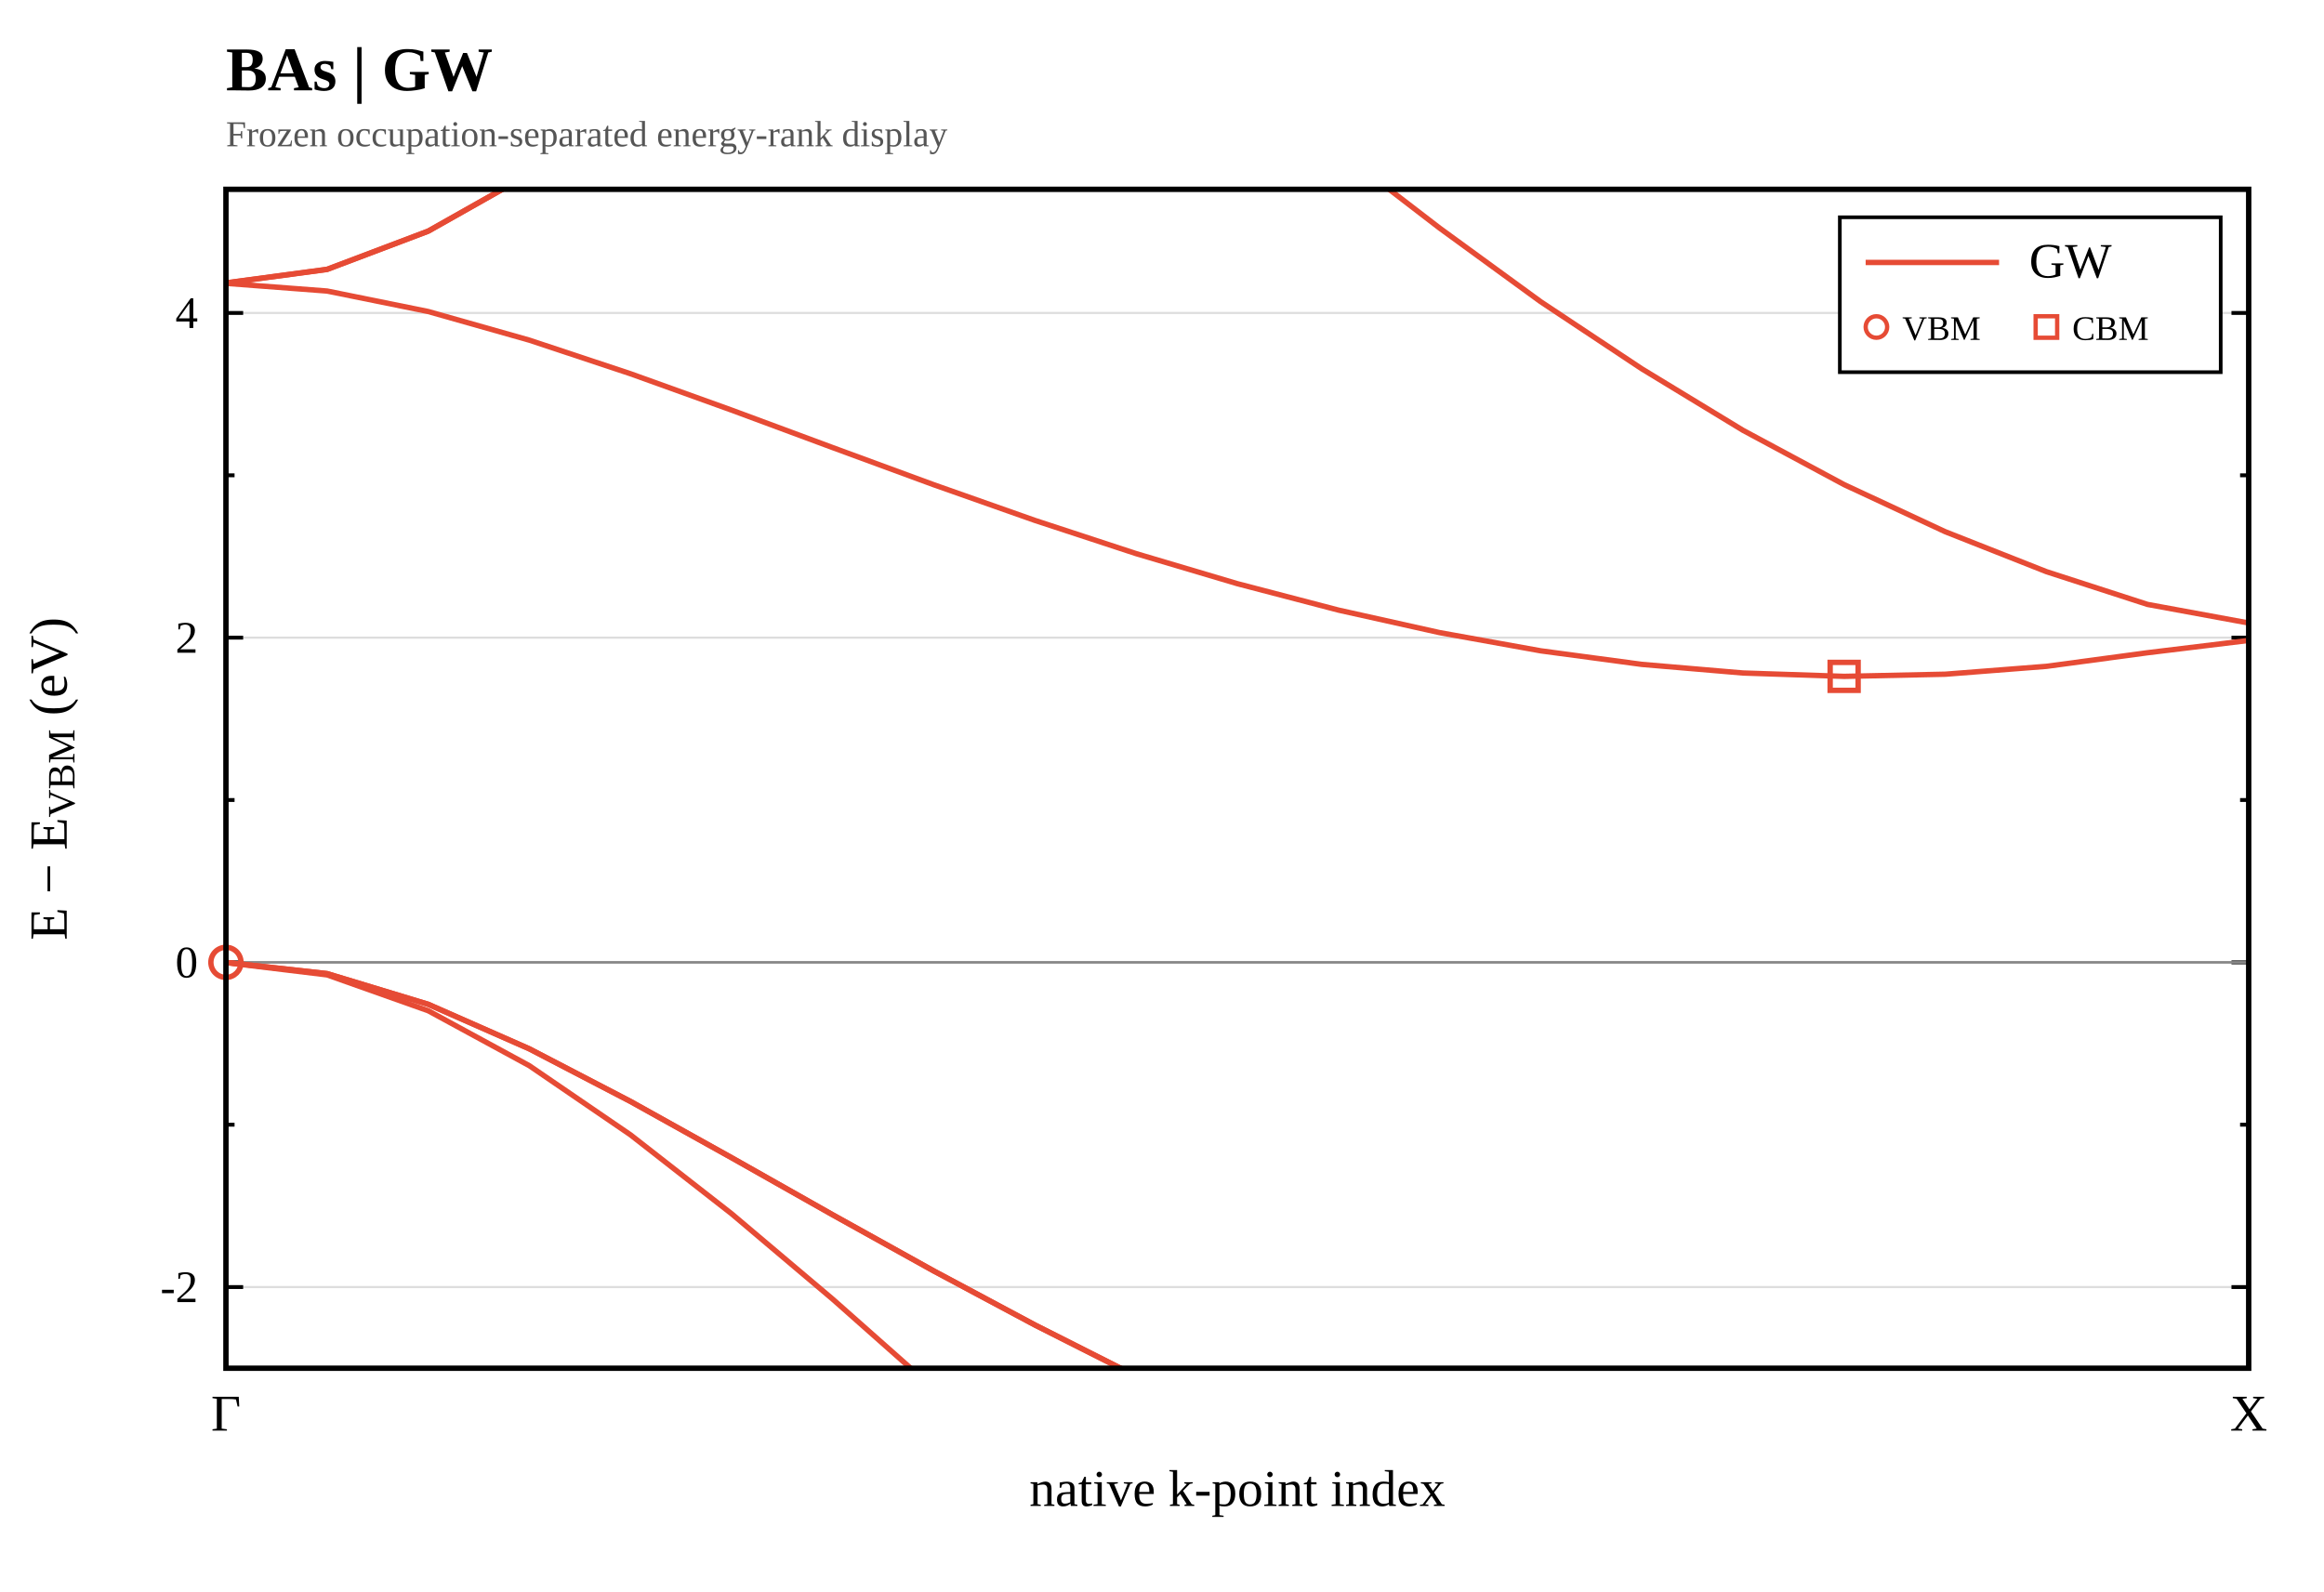
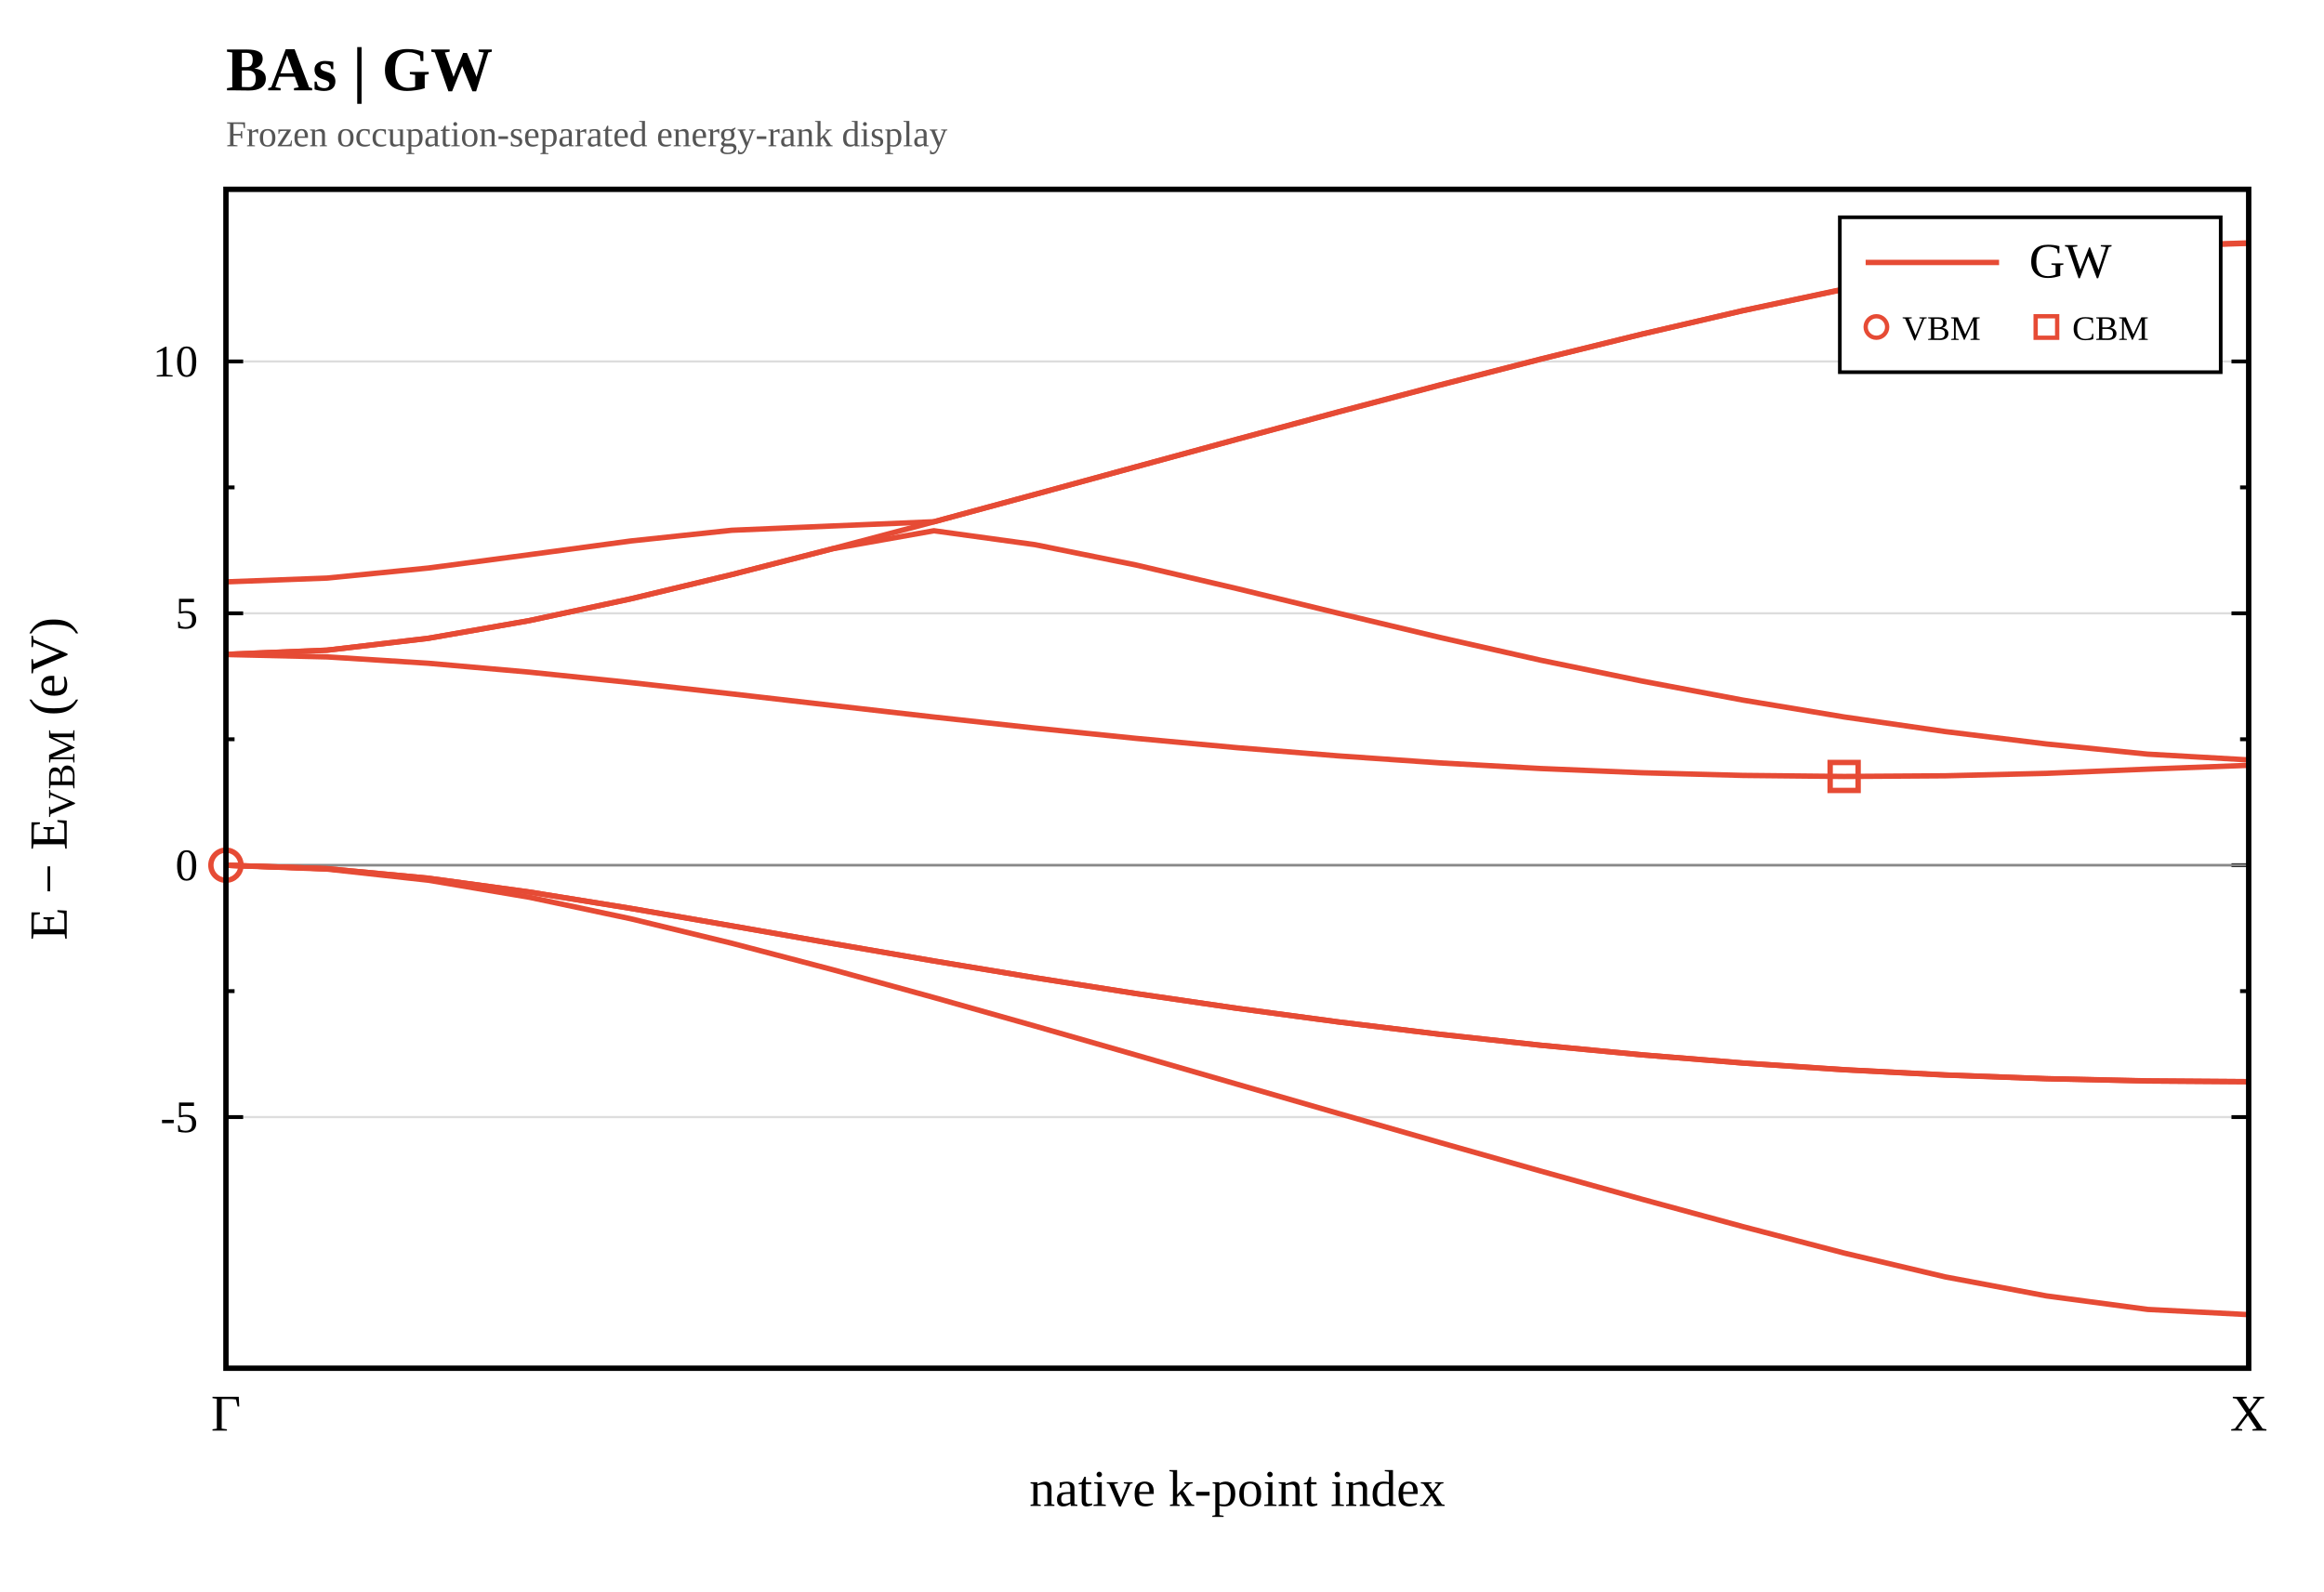
<svg xmlns="http://www.w3.org/2000/svg" width="1080" height="740" viewBox="0 0 1080 740">
  <rect width="100%" height="100%" fill="white" />
  <text x="105" y="42" font-family="Times New Roman, DejaVu Serif, serif" font-size="29" font-weight="bold">BAs | GW</text>
  <defs>
    <clipPath id="frontier-clip">
      <rect x="105" y="88" width="940" height="548" />
    </clipPath>
  </defs>
  <text x="105" y="68" font-family="Times New Roman, DejaVu Serif, serif" font-size="17" fill="#555555">Frozen occupation-separated energy-rank display</text>
-   <line x1="105" y1="598.267" x2="1045" y2="598.267" stroke="#dddddd" stroke-width="1" />
-   <text x="92" y="605.267" text-anchor="end" font-family="Times New Roman, DejaVu Serif, serif" font-size="21">-2</text>
-   <line x1="105" y1="598.267" x2="113" y2="598.267" stroke="black" stroke-width="1.8" />
-   <line x1="1045" y1="598.267" x2="1037" y2="598.267" stroke="black" stroke-width="1.8" />
-   <line x1="105" y1="522.801" x2="109" y2="522.801" stroke="black" stroke-width="1.8" />
-   <line x1="1045" y1="522.801" x2="1041" y2="522.801" stroke="black" stroke-width="1.8" />
-   <line x1="105" y1="447.335" x2="1045" y2="447.335" stroke="#dddddd" stroke-width="1" />
-   <text x="92" y="454.335" text-anchor="end" font-family="Times New Roman, DejaVu Serif, serif" font-size="21">0</text>
-   <line x1="105" y1="447.335" x2="113" y2="447.335" stroke="black" stroke-width="1.8" />
-   <line x1="1045" y1="447.335" x2="1037" y2="447.335" stroke="black" stroke-width="1.8" />
-   <line x1="105" y1="371.869" x2="109" y2="371.869" stroke="black" stroke-width="1.8" />
-   <line x1="1045" y1="371.869" x2="1041" y2="371.869" stroke="black" stroke-width="1.8" />
-   <line x1="105" y1="296.403" x2="1045" y2="296.403" stroke="#dddddd" stroke-width="1" />
-   <text x="92" y="303.403" text-anchor="end" font-family="Times New Roman, DejaVu Serif, serif" font-size="21">2</text>
-   <line x1="105" y1="296.403" x2="113" y2="296.403" stroke="black" stroke-width="1.8" />
-   <line x1="1045" y1="296.403" x2="1037" y2="296.403" stroke="black" stroke-width="1.8" />
-   <line x1="105" y1="220.937" x2="109" y2="220.937" stroke="black" stroke-width="1.8" />
-   <line x1="1045" y1="220.937" x2="1041" y2="220.937" stroke="black" stroke-width="1.8" />
-   <line x1="105" y1="145.470" x2="1045" y2="145.470" stroke="#dddddd" stroke-width="1" />
-   <text x="92" y="152.470" text-anchor="end" font-family="Times New Roman, DejaVu Serif, serif" font-size="21">4</text>
-   <line x1="105" y1="145.470" x2="113" y2="145.470" stroke="black" stroke-width="1.8" />
-   <line x1="1045" y1="145.470" x2="1037" y2="145.470" stroke="black" stroke-width="1.8" />
+   <line x1="105" y1="519.254" x2="1045" y2="519.254" stroke="#dddddd" stroke-width="1" />
+   <text x="92" y="526.254" text-anchor="end" font-family="Times New Roman, DejaVu Serif, serif" font-size="21">-5</text>
+   <line x1="105" y1="519.254" x2="113" y2="519.254" stroke="black" stroke-width="1.8" />
+   <line x1="1045" y1="519.254" x2="1037" y2="519.254" stroke="black" stroke-width="1.8" />
+   <line x1="105" y1="460.714" x2="109" y2="460.714" stroke="black" stroke-width="1.8" />
+   <line x1="1045" y1="460.714" x2="1041" y2="460.714" stroke="black" stroke-width="1.8" />
+   <line x1="105" y1="402.174" x2="1045" y2="402.174" stroke="#dddddd" stroke-width="1" />
+   <text x="92" y="409.174" text-anchor="end" font-family="Times New Roman, DejaVu Serif, serif" font-size="21">0</text>
+   <line x1="105" y1="402.174" x2="113" y2="402.174" stroke="black" stroke-width="1.8" />
+   <line x1="1045" y1="402.174" x2="1037" y2="402.174" stroke="black" stroke-width="1.8" />
+   <line x1="105" y1="343.634" x2="109" y2="343.634" stroke="black" stroke-width="1.8" />
+   <line x1="1045" y1="343.634" x2="1041" y2="343.634" stroke="black" stroke-width="1.8" />
+   <line x1="105" y1="285.095" x2="1045" y2="285.095" stroke="#dddddd" stroke-width="1" />
+   <text x="92" y="292.095" text-anchor="end" font-family="Times New Roman, DejaVu Serif, serif" font-size="21">5</text>
+   <line x1="105" y1="285.095" x2="113" y2="285.095" stroke="black" stroke-width="1.8" />
+   <line x1="1045" y1="285.095" x2="1037" y2="285.095" stroke="black" stroke-width="1.8" />
+   <line x1="105" y1="226.555" x2="109" y2="226.555" stroke="black" stroke-width="1.8" />
+   <line x1="1045" y1="226.555" x2="1041" y2="226.555" stroke="black" stroke-width="1.8" />
+   <line x1="105" y1="168.015" x2="1045" y2="168.015" stroke="#dddddd" stroke-width="1" />
+   <text x="92" y="175.015" text-anchor="end" font-family="Times New Roman, DejaVu Serif, serif" font-size="21">10</text>
+   <line x1="105" y1="168.015" x2="113" y2="168.015" stroke="black" stroke-width="1.8" />
+   <line x1="1045" y1="168.015" x2="1037" y2="168.015" stroke="black" stroke-width="1.8" />
  <line x1="105.000" y1="88" x2="105.000" y2="636" stroke="#aaaaaa" stroke-width="1.4" />
  <text x="105.000" y="665" text-anchor="middle" font-family="Times New Roman, DejaVu Serif, serif" font-size="24">Γ</text>
  <line x1="105.000" y1="88" x2="105.000" y2="96" stroke="black" stroke-width="1.8" />
  <line x1="105.000" y1="636" x2="105.000" y2="628" stroke="black" stroke-width="1.8" />
  <line x1="1045.000" y1="88" x2="1045.000" y2="636" stroke="#aaaaaa" stroke-width="1.4" />
  <text x="1045.000" y="665" text-anchor="middle" font-family="Times New Roman, DejaVu Serif, serif" font-size="24">X</text>
  <line x1="1045.000" y1="88" x2="1045.000" y2="96" stroke="black" stroke-width="1.8" />
  <line x1="1045.000" y1="636" x2="1045.000" y2="628" stroke="black" stroke-width="1.8" />
-   <line x1="105" y1="447.335" x2="1045" y2="447.335" stroke="#888888" stroke-width="1.2" />
-   <path id="GW-rank-1" d="M105.000,447.465 L152.000,453.161 L199.000,469.830 L246.000,495.376 L293.000,527.508 L340.000,564.205 L387.000,603.918 L434.000,645.546 L481.000,688.336 L528.000,731.779 L575.000,775.507 L622.000,819.226 L669.000,862.664 L716.000,905.561 L763.000,947.687 L810.000,988.808 L857.000,1028.359 L904.000,1064.103 L951.000,1092.575 L998.000,1112.814 L1045.000,1120.643" fill="none" stroke="#E64B35" stroke-width="2.5" clip-path="url(#frontier-clip)" />
-   <path id="GW-rank-2" d="M105.000,447.401 L152.000,452.596 L199.000,466.857 L246.000,487.563 L293.000,512.008 L340.000,538.175 L387.000,564.734 L434.000,590.842 L481.000,615.949 L528.000,639.683 L575.000,661.797 L622.000,682.179 L669.000,700.658 L716.000,717.114 L763.000,731.439 L810.000,743.725 L857.000,753.823 L904.000,761.680 L951.000,767.279 L998.000,770.631 L1045.000,771.745" fill="none" stroke="#E64B35" stroke-width="2.5" clip-path="url(#frontier-clip)" />
-   <path id="GW-rank-3" d="M105.000,447.335 L152.000,452.556 L199.000,466.815 L246.000,487.516 L293.000,511.957 L340.000,538.123 L387.000,564.682 L434.000,590.787 L481.000,615.898 L528.000,639.653 L575.000,661.792 L622.000,682.119 L669.000,700.555 L716.000,717.016 L763.000,731.431 L810.000,743.643 L857.000,753.680 L904.000,761.504 L951.000,767.092 L998.000,770.442 L1045.000,771.557" fill="none" stroke="#E64B35" stroke-width="2.5" clip-path="url(#frontier-clip)" />
-   <path id="GW-rank-4" d="M105.000,131.705 L152.000,135.284 L199.000,144.804 L246.000,158.119 L293.000,173.729 L340.000,190.641 L387.000,208.071 L434.000,225.349 L481.000,241.921 L528.000,257.353 L575.000,271.310 L622.000,283.592 L669.000,294.062 L716.000,302.525 L763.000,308.832 L810.000,312.836 L857.000,314.398 L904.000,313.396 L951.000,309.734 L998.000,303.411 L1045.000,297.696" fill="none" stroke="#E64B35" stroke-width="2.5" clip-path="url(#frontier-clip)" />
-   <path id="GW-rank-5" d="M105.000,131.551 L152.000,125.258 L199.000,107.469 L246.000,80.934 L293.000,48.423 L340.000,12.032 L387.000,-26.801 L434.000,-53.696 L481.000,-32.833 L528.000,-2.318 L575.000,33.083 L622.000,69.898 L669.000,106.011 L716.000,140.253 L763.000,171.459 L810.000,200.027 L857.000,225.267 L904.000,247.165 L951.000,265.729 L998.000,280.957 L1045.000,289.594" fill="none" stroke="#E64B35" stroke-width="2.5" clip-path="url(#frontier-clip)" />
-   <path id="GW-rank-6" d="M105.000,131.475 L152.000,125.178 L199.000,107.408 L246.000,80.883 L293.000,48.355 L340.000,11.938 L387.000,-26.908 L434.000,-67.091 L481.000,-108.149 L528.000,-149.476 L575.000,-190.702 L622.000,-231.527 L669.000,-271.639 L716.000,-310.678 L763.000,-348.215 L810.000,-383.388 L857.000,-415.467 L904.000,-443.251 L951.000,-465.135 L998.000,-479.328 L1045.000,-484.290" fill="none" stroke="#E64B35" stroke-width="2.5" clip-path="url(#frontier-clip)" />
-   <path id="GW-rank-7" d="M105.000,22.871 L152.000,17.198 L199.000,2.165 L246.000,-17.874 L293.000,-38.338 L340.000,-54.408 L387.000,-60.883 L434.000,-67.202 L481.000,-108.275 L528.000,-149.665 L575.000,-191.007 L622.000,-231.945 L669.000,-272.102 L716.000,-311.020 L763.000,-348.277 L810.000,-383.617 L857.000,-415.901 L904.000,-443.794 L951.000,-465.733 L998.000,-479.952 L1045.000,-484.925" fill="none" stroke="#E64B35" stroke-width="2.5" clip-path="url(#frontier-clip)" />
-   <circle id="GW-VBM-1" cx="105.000" cy="447.335" r="7" fill="none" stroke="#E64B35" stroke-width="2.5" />
-   <rect id="GW-CBM-1" x="850.500" y="307.898" width="13" height="13" fill="none" stroke="#E64B35" stroke-width="2.5" />
+   <line x1="105" y1="402.174" x2="1045" y2="402.174" stroke="#888888" stroke-width="1.2" />
+   <path id="GW-rank-1" d="M105.000,402.214 L152.000,403.982 L199.000,409.154 L246.000,417.081 L293.000,427.051 L340.000,438.437 L387.000,450.759 L434.000,463.676 L481.000,476.953 L528.000,490.432 L575.000,504.001 L622.000,517.566 L669.000,531.044 L716.000,544.354 L763.000,557.425 L810.000,570.185 L857.000,582.457 L904.000,593.547 L951.000,602.382 L998.000,608.662 L1045.000,611.091" fill="none" stroke="#E64B35" stroke-width="2.5" clip-path="url(#frontier-clip)" />
+   <path id="GW-rank-2" d="M105.000,402.195 L152.000,403.807 L199.000,408.232 L246.000,414.656 L293.000,422.241 L340.000,430.360 L387.000,438.601 L434.000,446.702 L481.000,454.492 L528.000,461.857 L575.000,468.718 L622.000,475.043 L669.000,480.776 L716.000,485.882 L763.000,490.327 L810.000,494.139 L857.000,497.273 L904.000,499.710 L951.000,501.448 L998.000,502.488 L1045.000,502.834" fill="none" stroke="#E64B35" stroke-width="2.5" clip-path="url(#frontier-clip)" />
+   <path id="GW-rank-3" d="M105.000,402.174 L152.000,403.794 L199.000,408.219 L246.000,414.642 L293.000,422.225 L340.000,430.344 L387.000,438.585 L434.000,446.685 L481.000,454.477 L528.000,461.847 L575.000,468.717 L622.000,475.024 L669.000,480.744 L716.000,485.852 L763.000,490.325 L810.000,494.114 L857.000,497.228 L904.000,499.656 L951.000,501.390 L998.000,502.429 L1045.000,502.775" fill="none" stroke="#E64B35" stroke-width="2.5" clip-path="url(#frontier-clip)" />
+   <path id="GW-rank-4" d="M105.000,304.240 L152.000,305.350 L199.000,308.304 L246.000,312.435 L293.000,317.279 L340.000,322.526 L387.000,327.935 L434.000,333.296 L481.000,338.438 L528.000,343.226 L575.000,347.557 L622.000,351.368 L669.000,354.616 L716.000,357.242 L763.000,359.199 L810.000,360.441 L857.000,360.926 L904.000,360.615 L951.000,359.479 L998.000,357.517 L1045.000,355.744" fill="none" stroke="#E64B35" stroke-width="2.5" clip-path="url(#frontier-clip)" />
+   <path id="GW-rank-5" d="M105.000,304.192 L152.000,302.239 L199.000,296.719 L246.000,288.486 L293.000,278.398 L340.000,267.107 L387.000,255.058 L434.000,246.712 L481.000,253.186 L528.000,262.654 L575.000,273.639 L622.000,285.062 L669.000,296.267 L716.000,306.892 L763.000,316.574 L810.000,325.439 L857.000,333.270 L904.000,340.065 L951.000,345.825 L998.000,350.550 L1045.000,353.230" fill="none" stroke="#E64B35" stroke-width="2.5" clip-path="url(#frontier-clip)" />
+   <path id="GW-rank-6" d="M105.000,304.168 L152.000,302.214 L199.000,296.700 L246.000,288.470 L293.000,278.377 L340.000,267.078 L387.000,255.024 L434.000,242.556 L481.000,229.817 L528.000,216.993 L575.000,204.202 L622.000,191.534 L669.000,179.088 L716.000,166.975 L763.000,155.328 L810.000,144.414 L857.000,134.461 L904.000,125.840 L951.000,119.049 L998.000,114.646 L1045.000,113.106" fill="none" stroke="#E64B35" stroke-width="2.5" clip-path="url(#frontier-clip)" />
+   <path id="GW-rank-7" d="M105.000,270.470 L152.000,268.710 L199.000,264.045 L246.000,257.827 L293.000,251.478 L340.000,246.491 L387.000,244.483 L434.000,242.522 L481.000,229.777 L528.000,216.935 L575.000,204.107 L622.000,191.405 L669.000,178.945 L716.000,166.869 L763.000,155.309 L810.000,144.343 L857.000,134.326 L904.000,125.671 L951.000,118.864 L998.000,114.452 L1045.000,112.909" fill="none" stroke="#E64B35" stroke-width="2.5" clip-path="url(#frontier-clip)" />
+   <circle id="GW-VBM-1" cx="105.000" cy="402.174" r="7" fill="none" stroke="#E64B35" stroke-width="2.5" />
+   <rect id="GW-CBM-1" x="850.500" y="354.426" width="13" height="13" fill="none" stroke="#E64B35" stroke-width="2.5" />
  <rect x="105" y="88" width="940" height="548" fill="none" stroke="black" stroke-width="2.5" />
  <text x="575.0" y="700" text-anchor="middle" font-family="Times New Roman, DejaVu Serif, serif" font-size="24">native k-point index</text>
  <text x="31" y="362.0" text-anchor="middle" transform="rotate(-90 31 362.0)" font-family="Times New Roman, DejaVu Serif, serif" font-size="25">E − E<tspan baseline-shift="sub" font-size="18">VBM</tspan> (eV)</text>
  <rect x="855" y="101" width="177" height="72" fill="white" stroke="black" stroke-width="1.7" />
  <line x1="867" y1="122" x2="929" y2="122" stroke="#E64B35" stroke-width="2.5" />
  <text x="943" y="129" font-family="Times New Roman, DejaVu Serif, serif" font-size="23">GW</text>
  <circle cx="872" cy="152" r="5" fill="none" stroke="#E64B35" stroke-width="2" />
  <text x="884" y="158" font-family="Times New Roman, DejaVu Serif, serif" font-size="16">VBM</text>
  <rect x="946" y="147" width="10" height="10" fill="none" stroke="#E64B35" stroke-width="2" />
  <text x="963" y="158" font-family="Times New Roman, DejaVu Serif, serif" font-size="16">CBM</text>
</svg>
